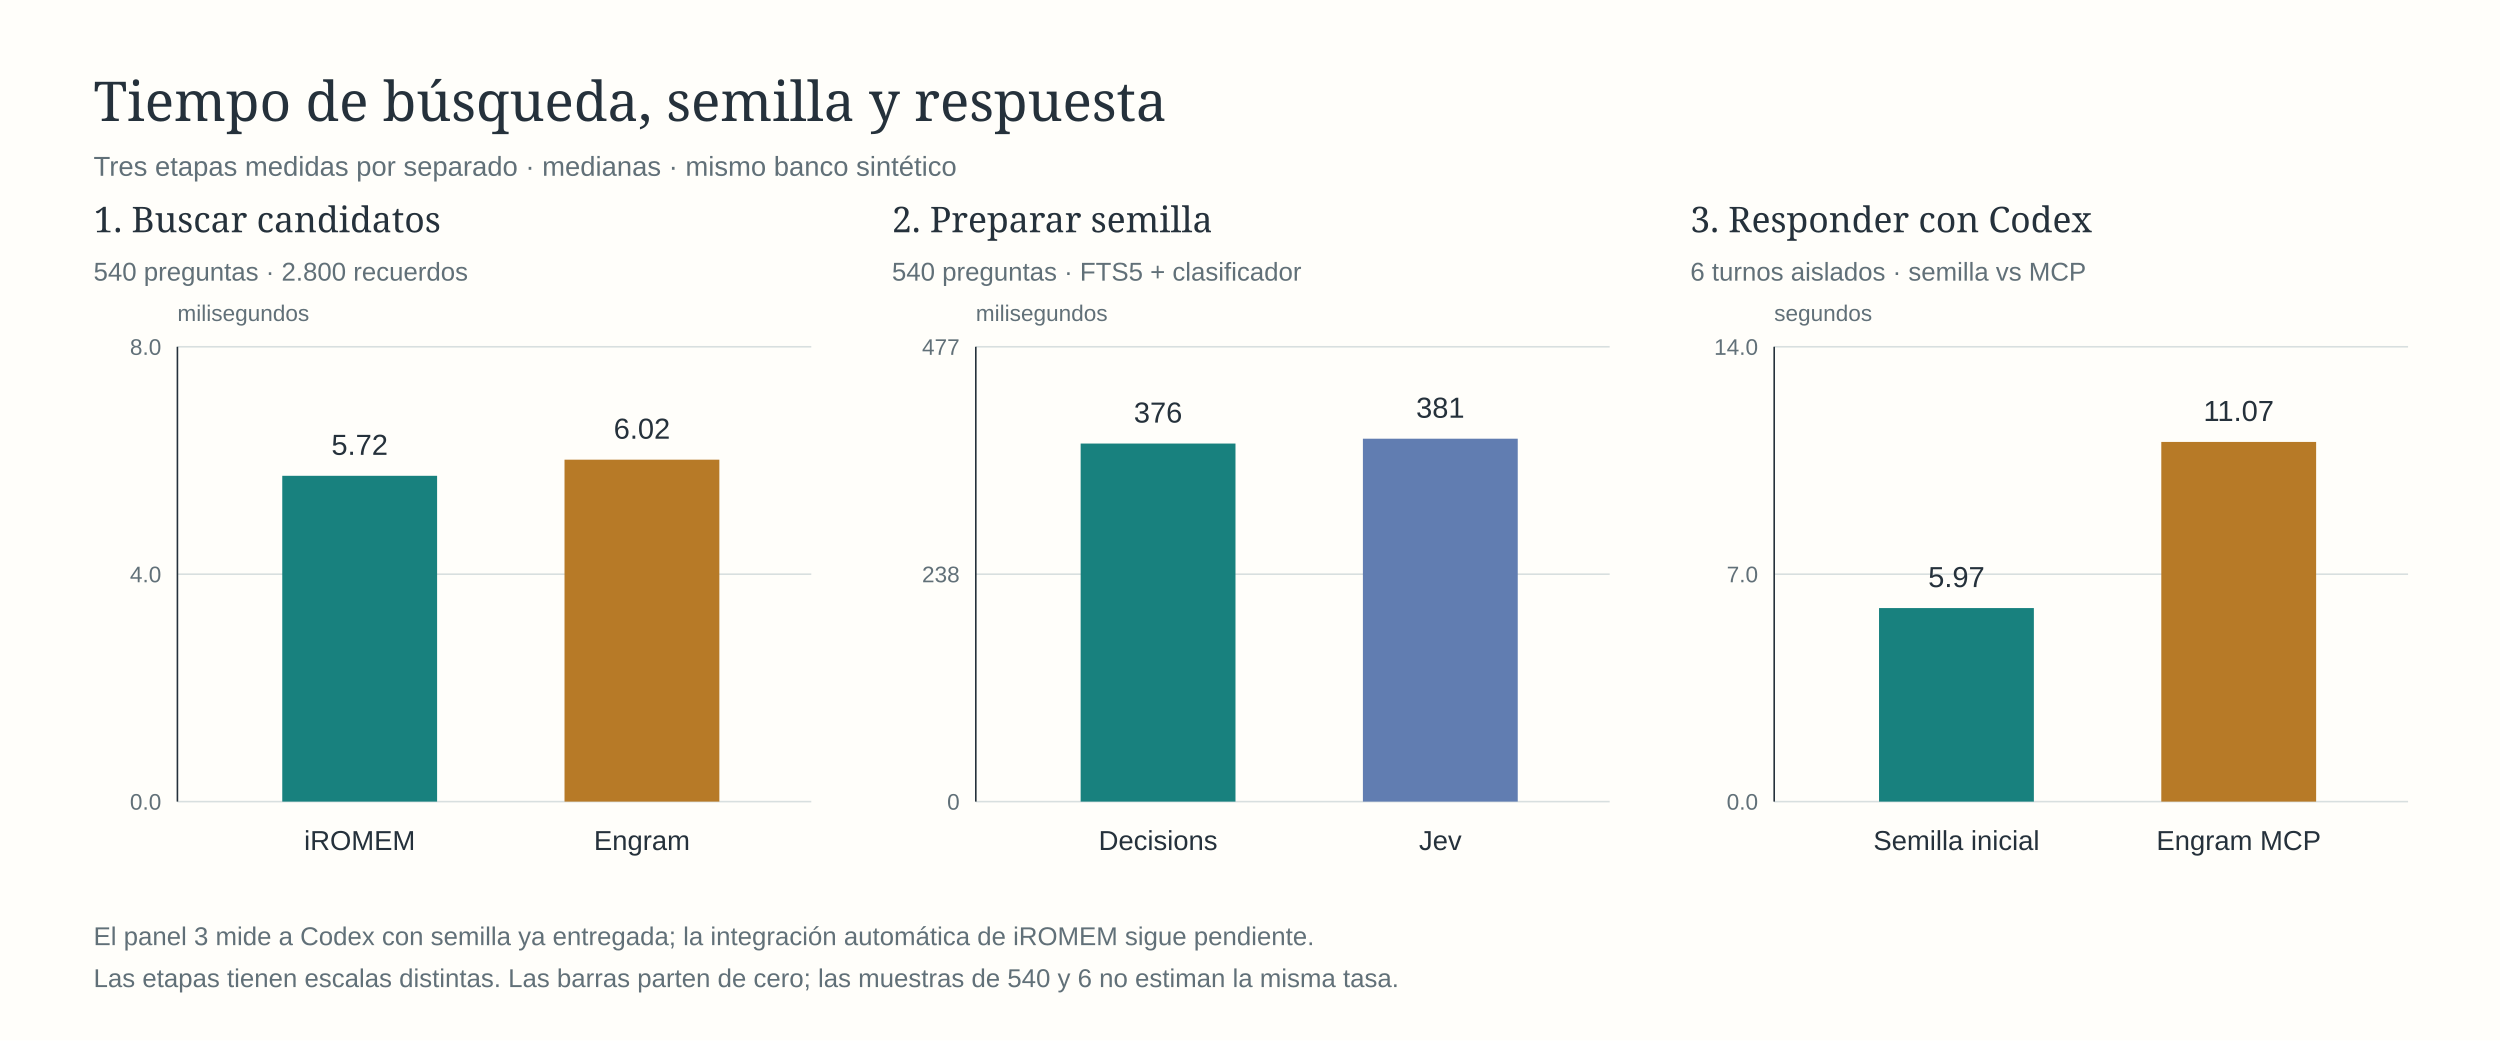
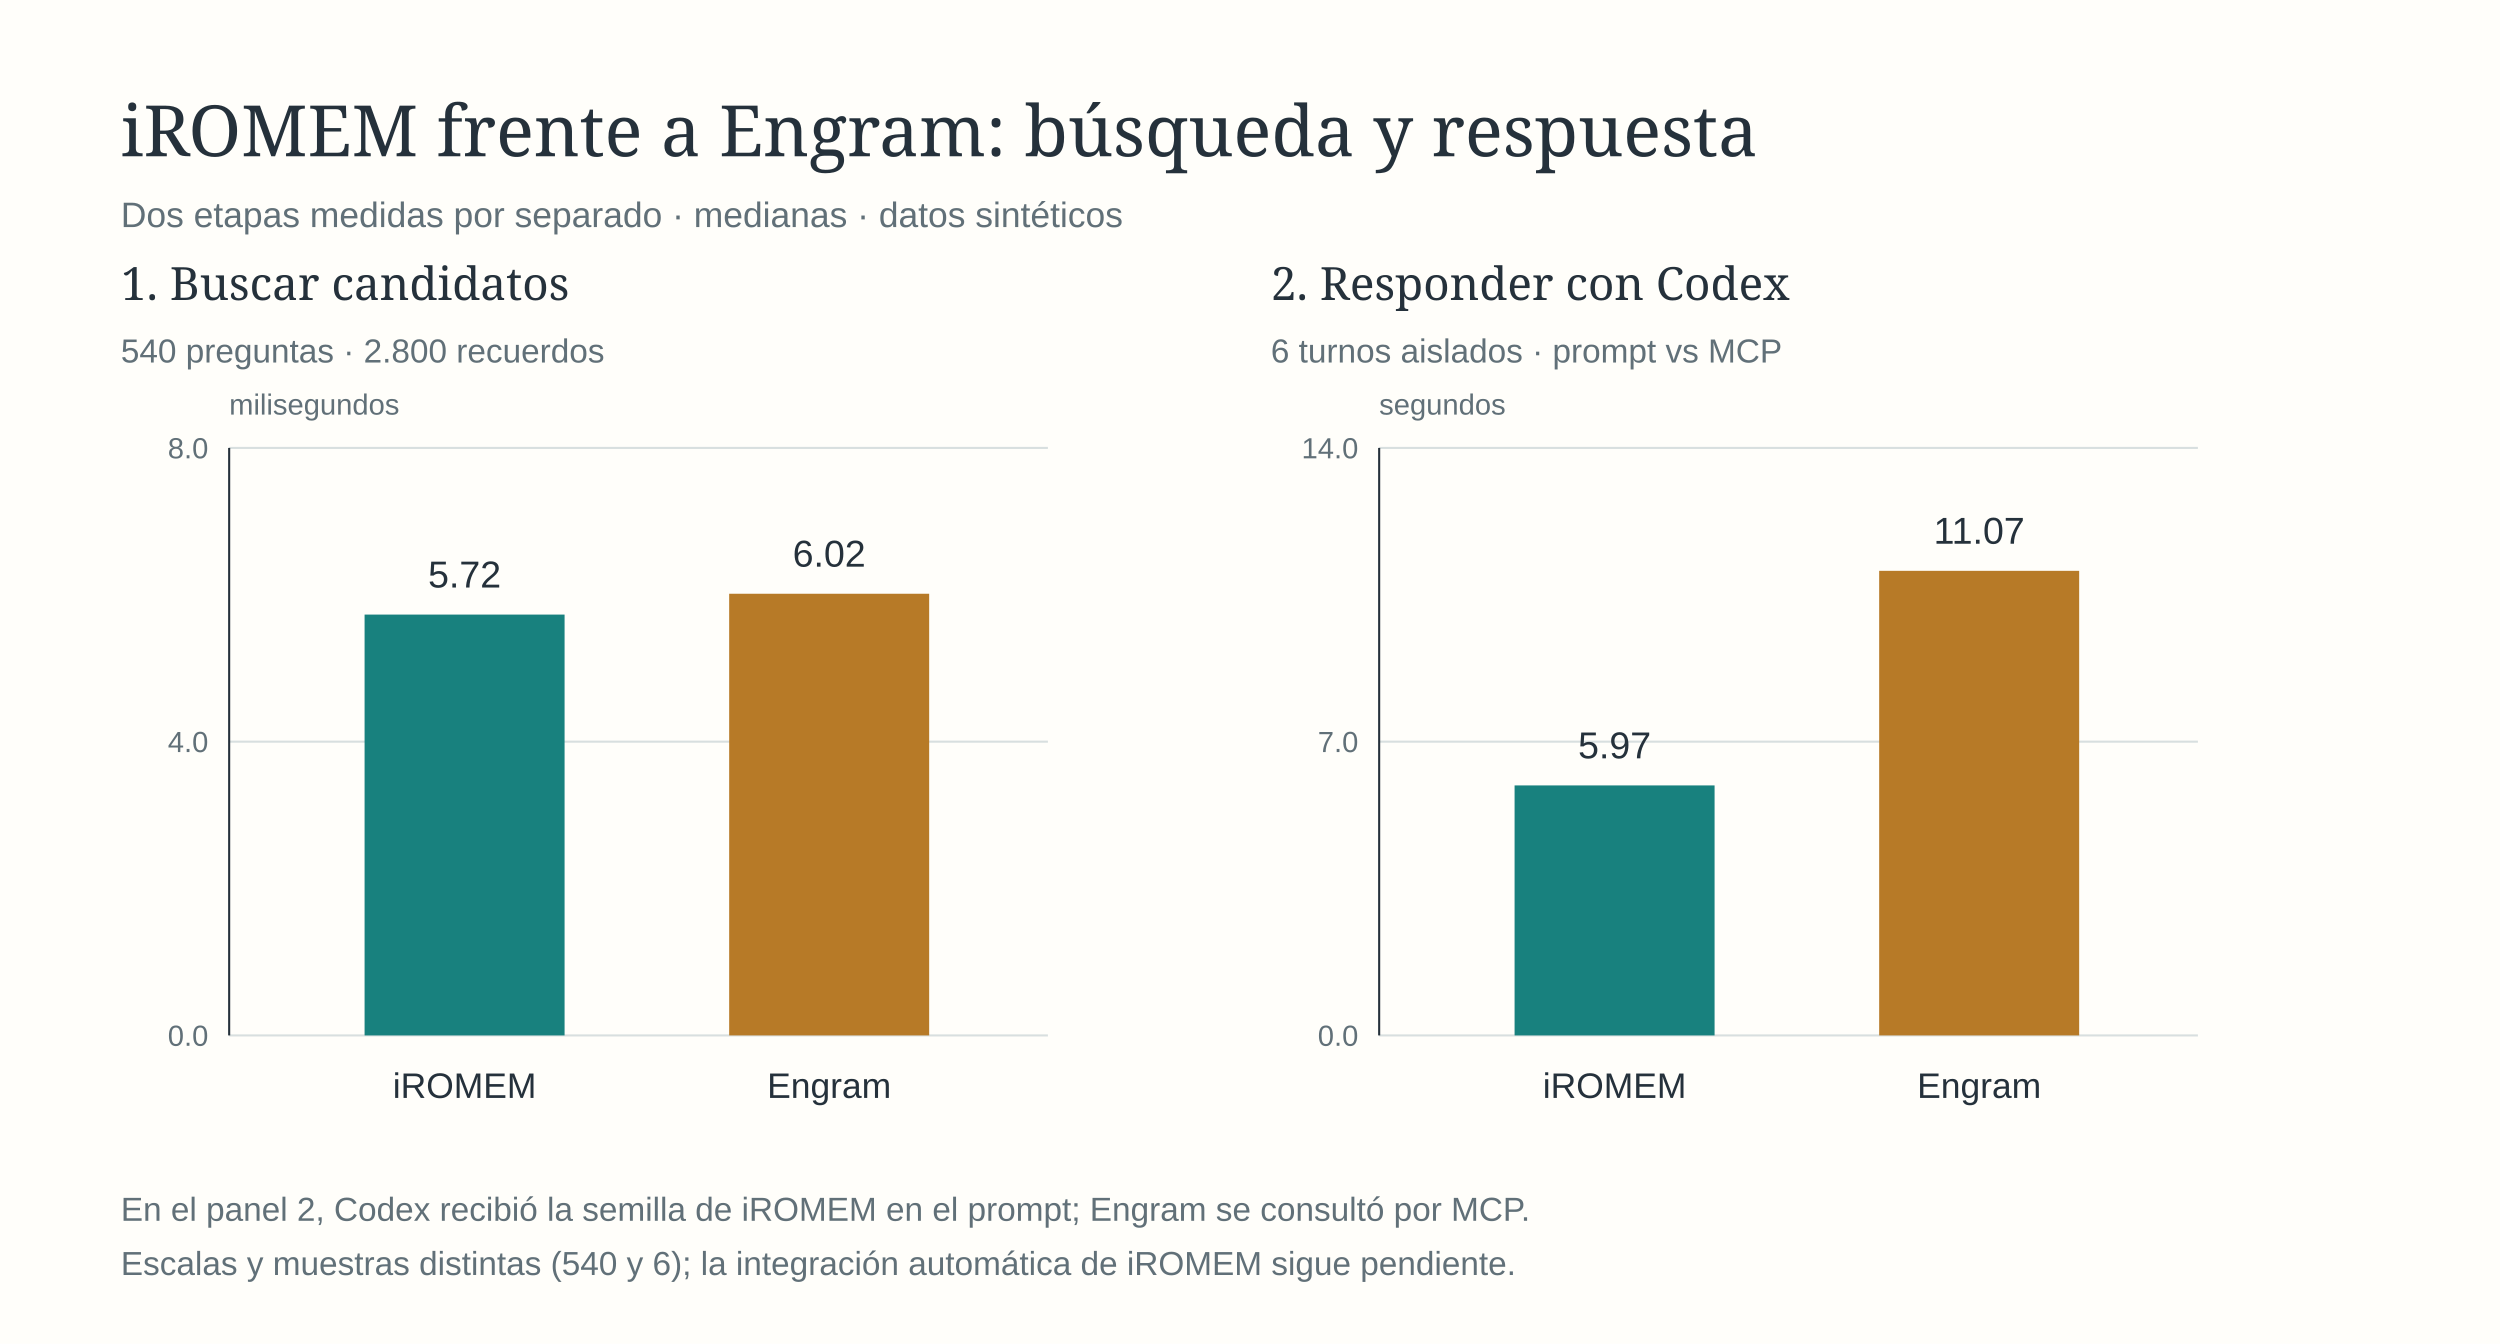
- <svg xmlns="http://www.w3.org/2000/svg" width="1550" height="645" viewBox="0 0 1550 645" role="img" aria-label="Tiempo de búsqueda, semilla y respuesta">
+ <svg xmlns="http://www.w3.org/2000/svg" width="1200" height="645" viewBox="0 0 1200 645" role="img" aria-label="iROMEM frente a Engram: búsqueda y respuesta">
  <rect width="100%" height="100%" fill="#fffefa" />
-   <text x="58" y="75" fill="#25313b" text-anchor="start" font-family="Georgia,serif" font-size="34">Tiempo de búsqueda, semilla y respuesta</text>
-   <text x="58" y="109" fill="#617078" text-anchor="start" font-family="Arial,sans-serif" font-size="17">Tres etapas medidas por separado · medianas · mismo banco sintético</text>
+   <text x="58" y="75" fill="#25313b" text-anchor="start" font-family="Georgia,serif" font-size="34">iROMEM frente a Engram: búsqueda y respuesta</text>
+   <text x="58" y="109" fill="#617078" text-anchor="start" font-family="Arial,sans-serif" font-size="17">Dos etapas medidas por separado · medianas · datos sintéticos</text>
  <text x="58" y="144" fill="#25313b" text-anchor="start" font-family="Georgia,serif" font-size="22">1. Buscar candidatos</text>
  <text x="58" y="174" fill="#617078" text-anchor="start" font-family="Arial,sans-serif" font-size="16">540 preguntas · 2.800 recuerdos</text>
  <text x="110" y="199" fill="#617078" text-anchor="start" font-family="Arial,sans-serif" font-size="14">milisegundos</text>
  <line x1="110" y1="497" x2="503" y2="497" stroke="#d8dfdf" stroke-width="1" />
  <text x="100" y="502" fill="#617078" text-anchor="end" font-family="Arial,sans-serif" font-size="14">0.0</text>
  <line x1="110" y1="356" x2="503" y2="356" stroke="#d8dfdf" stroke-width="1" />
  <text x="100" y="361" fill="#617078" text-anchor="end" font-family="Arial,sans-serif" font-size="14">4.0</text>
  <line x1="110" y1="215" x2="503" y2="215" stroke="#d8dfdf" stroke-width="1" />
  <text x="100" y="220" fill="#617078" text-anchor="end" font-family="Arial,sans-serif" font-size="14">8.0</text>
  <line x1="110" y1="215" x2="110" y2="497" stroke="#25313b" stroke-width="1" />
  <rect x="175" y="295" width="96" height="202" fill="#18817e" />
  <text x="223" y="282" fill="#25313b" text-anchor="middle" font-family="Arial,sans-serif" font-size="18">5.72</text>
  <text x="223" y="527" fill="#25313b" text-anchor="middle" font-family="Arial,sans-serif" font-size="17">iROMEM</text>
  <rect x="350" y="285" width="96" height="212" fill="#b77a27" />
  <text x="398" y="272" fill="#25313b" text-anchor="middle" font-family="Arial,sans-serif" font-size="18">6.02</text>
  <text x="398" y="527" fill="#25313b" text-anchor="middle" font-family="Arial,sans-serif" font-size="17">Engram</text>
-   <text x="553" y="144" fill="#25313b" text-anchor="start" font-family="Georgia,serif" font-size="22">2. Preparar semilla</text>
-   <text x="553" y="174" fill="#617078" text-anchor="start" font-family="Arial,sans-serif" font-size="16">540 preguntas · FTS5 + clasificador</text>
-   <text x="605" y="199" fill="#617078" text-anchor="start" font-family="Arial,sans-serif" font-size="14">milisegundos</text>
-   <line x1="605" y1="497" x2="998" y2="497" stroke="#d8dfdf" stroke-width="1" />
-   <text x="595" y="502" fill="#617078" text-anchor="end" font-family="Arial,sans-serif" font-size="14">0</text>
-   <line x1="605" y1="356" x2="998" y2="356" stroke="#d8dfdf" stroke-width="1" />
-   <text x="595" y="361" fill="#617078" text-anchor="end" font-family="Arial,sans-serif" font-size="14">238</text>
-   <line x1="605" y1="215" x2="998" y2="215" stroke="#d8dfdf" stroke-width="1" />
-   <text x="595" y="220" fill="#617078" text-anchor="end" font-family="Arial,sans-serif" font-size="14">477</text>
-   <line x1="605" y1="215" x2="605" y2="497" stroke="#25313b" stroke-width="1" />
-   <rect x="670" y="275" width="96" height="222" fill="#18817e" />
-   <text x="718" y="262" fill="#25313b" text-anchor="middle" font-family="Arial,sans-serif" font-size="18">376</text>
-   <text x="718" y="527" fill="#25313b" text-anchor="middle" font-family="Arial,sans-serif" font-size="17">Decisions</text>
-   <rect x="845" y="272" width="96" height="225" fill="#617db1" />
-   <text x="893" y="259" fill="#25313b" text-anchor="middle" font-family="Arial,sans-serif" font-size="18">381</text>
-   <text x="893" y="527" fill="#25313b" text-anchor="middle" font-family="Arial,sans-serif" font-size="17">Jev</text>
-   <text x="1048" y="144" fill="#25313b" text-anchor="start" font-family="Georgia,serif" font-size="22">3. Responder con Codex</text>
-   <text x="1048" y="174" fill="#617078" text-anchor="start" font-family="Arial,sans-serif" font-size="16">6 turnos aislados · semilla vs MCP</text>
-   <text x="1100" y="199" fill="#617078" text-anchor="start" font-family="Arial,sans-serif" font-size="14">segundos</text>
-   <line x1="1100" y1="497" x2="1493" y2="497" stroke="#d8dfdf" stroke-width="1" />
-   <text x="1090" y="502" fill="#617078" text-anchor="end" font-family="Arial,sans-serif" font-size="14">0.0</text>
-   <line x1="1100" y1="356" x2="1493" y2="356" stroke="#d8dfdf" stroke-width="1" />
-   <text x="1090" y="361" fill="#617078" text-anchor="end" font-family="Arial,sans-serif" font-size="14">7.0</text>
-   <line x1="1100" y1="215" x2="1493" y2="215" stroke="#d8dfdf" stroke-width="1" />
-   <text x="1090" y="220" fill="#617078" text-anchor="end" font-family="Arial,sans-serif" font-size="14">14.0</text>
-   <line x1="1100" y1="215" x2="1100" y2="497" stroke="#25313b" stroke-width="1" />
-   <rect x="1165" y="377" width="96" height="120" fill="#18817e" />
-   <text x="1213" y="364" fill="#25313b" text-anchor="middle" font-family="Arial,sans-serif" font-size="18">5.97</text>
-   <text x="1213" y="527" fill="#25313b" text-anchor="middle" font-family="Arial,sans-serif" font-size="17">Semilla inicial</text>
-   <rect x="1340" y="274" width="96" height="223" fill="#b77a27" />
-   <text x="1388" y="261" fill="#25313b" text-anchor="middle" font-family="Arial,sans-serif" font-size="18">11.07</text>
-   <text x="1388" y="527" fill="#25313b" text-anchor="middle" font-family="Arial,sans-serif" font-size="17">Engram MCP</text>
-   <text x="58" y="586" fill="#617078" text-anchor="start" font-family="Arial,sans-serif" font-size="16">El panel 3 mide a Codex con semilla ya entregada; la integración automática de iROMEM sigue pendiente.</text>
-   <text x="58" y="612" fill="#617078" text-anchor="start" font-family="Arial,sans-serif" font-size="16">Las etapas tienen escalas distintas. Las barras parten de cero; las muestras de 540 y 6 no estiman la misma tasa.</text>
+   <text x="610" y="144" fill="#25313b" text-anchor="start" font-family="Georgia,serif" font-size="22">2. Responder con Codex</text>
+   <text x="610" y="174" fill="#617078" text-anchor="start" font-family="Arial,sans-serif" font-size="16">6 turnos aislados · prompt vs MCP</text>
+   <text x="662" y="199" fill="#617078" text-anchor="start" font-family="Arial,sans-serif" font-size="14">segundos</text>
+   <line x1="662" y1="497" x2="1055" y2="497" stroke="#d8dfdf" stroke-width="1" />
+   <text x="652" y="502" fill="#617078" text-anchor="end" font-family="Arial,sans-serif" font-size="14">0.0</text>
+   <line x1="662" y1="356" x2="1055" y2="356" stroke="#d8dfdf" stroke-width="1" />
+   <text x="652" y="361" fill="#617078" text-anchor="end" font-family="Arial,sans-serif" font-size="14">7.0</text>
+   <line x1="662" y1="215" x2="1055" y2="215" stroke="#d8dfdf" stroke-width="1" />
+   <text x="652" y="220" fill="#617078" text-anchor="end" font-family="Arial,sans-serif" font-size="14">14.0</text>
+   <line x1="662" y1="215" x2="662" y2="497" stroke="#25313b" stroke-width="1" />
+   <rect x="727" y="377" width="96" height="120" fill="#18817e" />
+   <text x="775" y="364" fill="#25313b" text-anchor="middle" font-family="Arial,sans-serif" font-size="18">5.97</text>
+   <text x="775" y="527" fill="#25313b" text-anchor="middle" font-family="Arial,sans-serif" font-size="17">iROMEM</text>
+   <rect x="902" y="274" width="96" height="223" fill="#b77a27" />
+   <text x="950" y="261" fill="#25313b" text-anchor="middle" font-family="Arial,sans-serif" font-size="18">11.07</text>
+   <text x="950" y="527" fill="#25313b" text-anchor="middle" font-family="Arial,sans-serif" font-size="17">Engram</text>
+   <text x="58" y="586" fill="#617078" text-anchor="start" font-family="Arial,sans-serif" font-size="16">En el panel 2, Codex recibió la semilla de iROMEM en el prompt; Engram se consultó por MCP.</text>
+   <text x="58" y="612" fill="#617078" text-anchor="start" font-family="Arial,sans-serif" font-size="16">Escalas y muestras distintas (540 y 6); la integración automática de iROMEM sigue pendiente.</text>
</svg>
